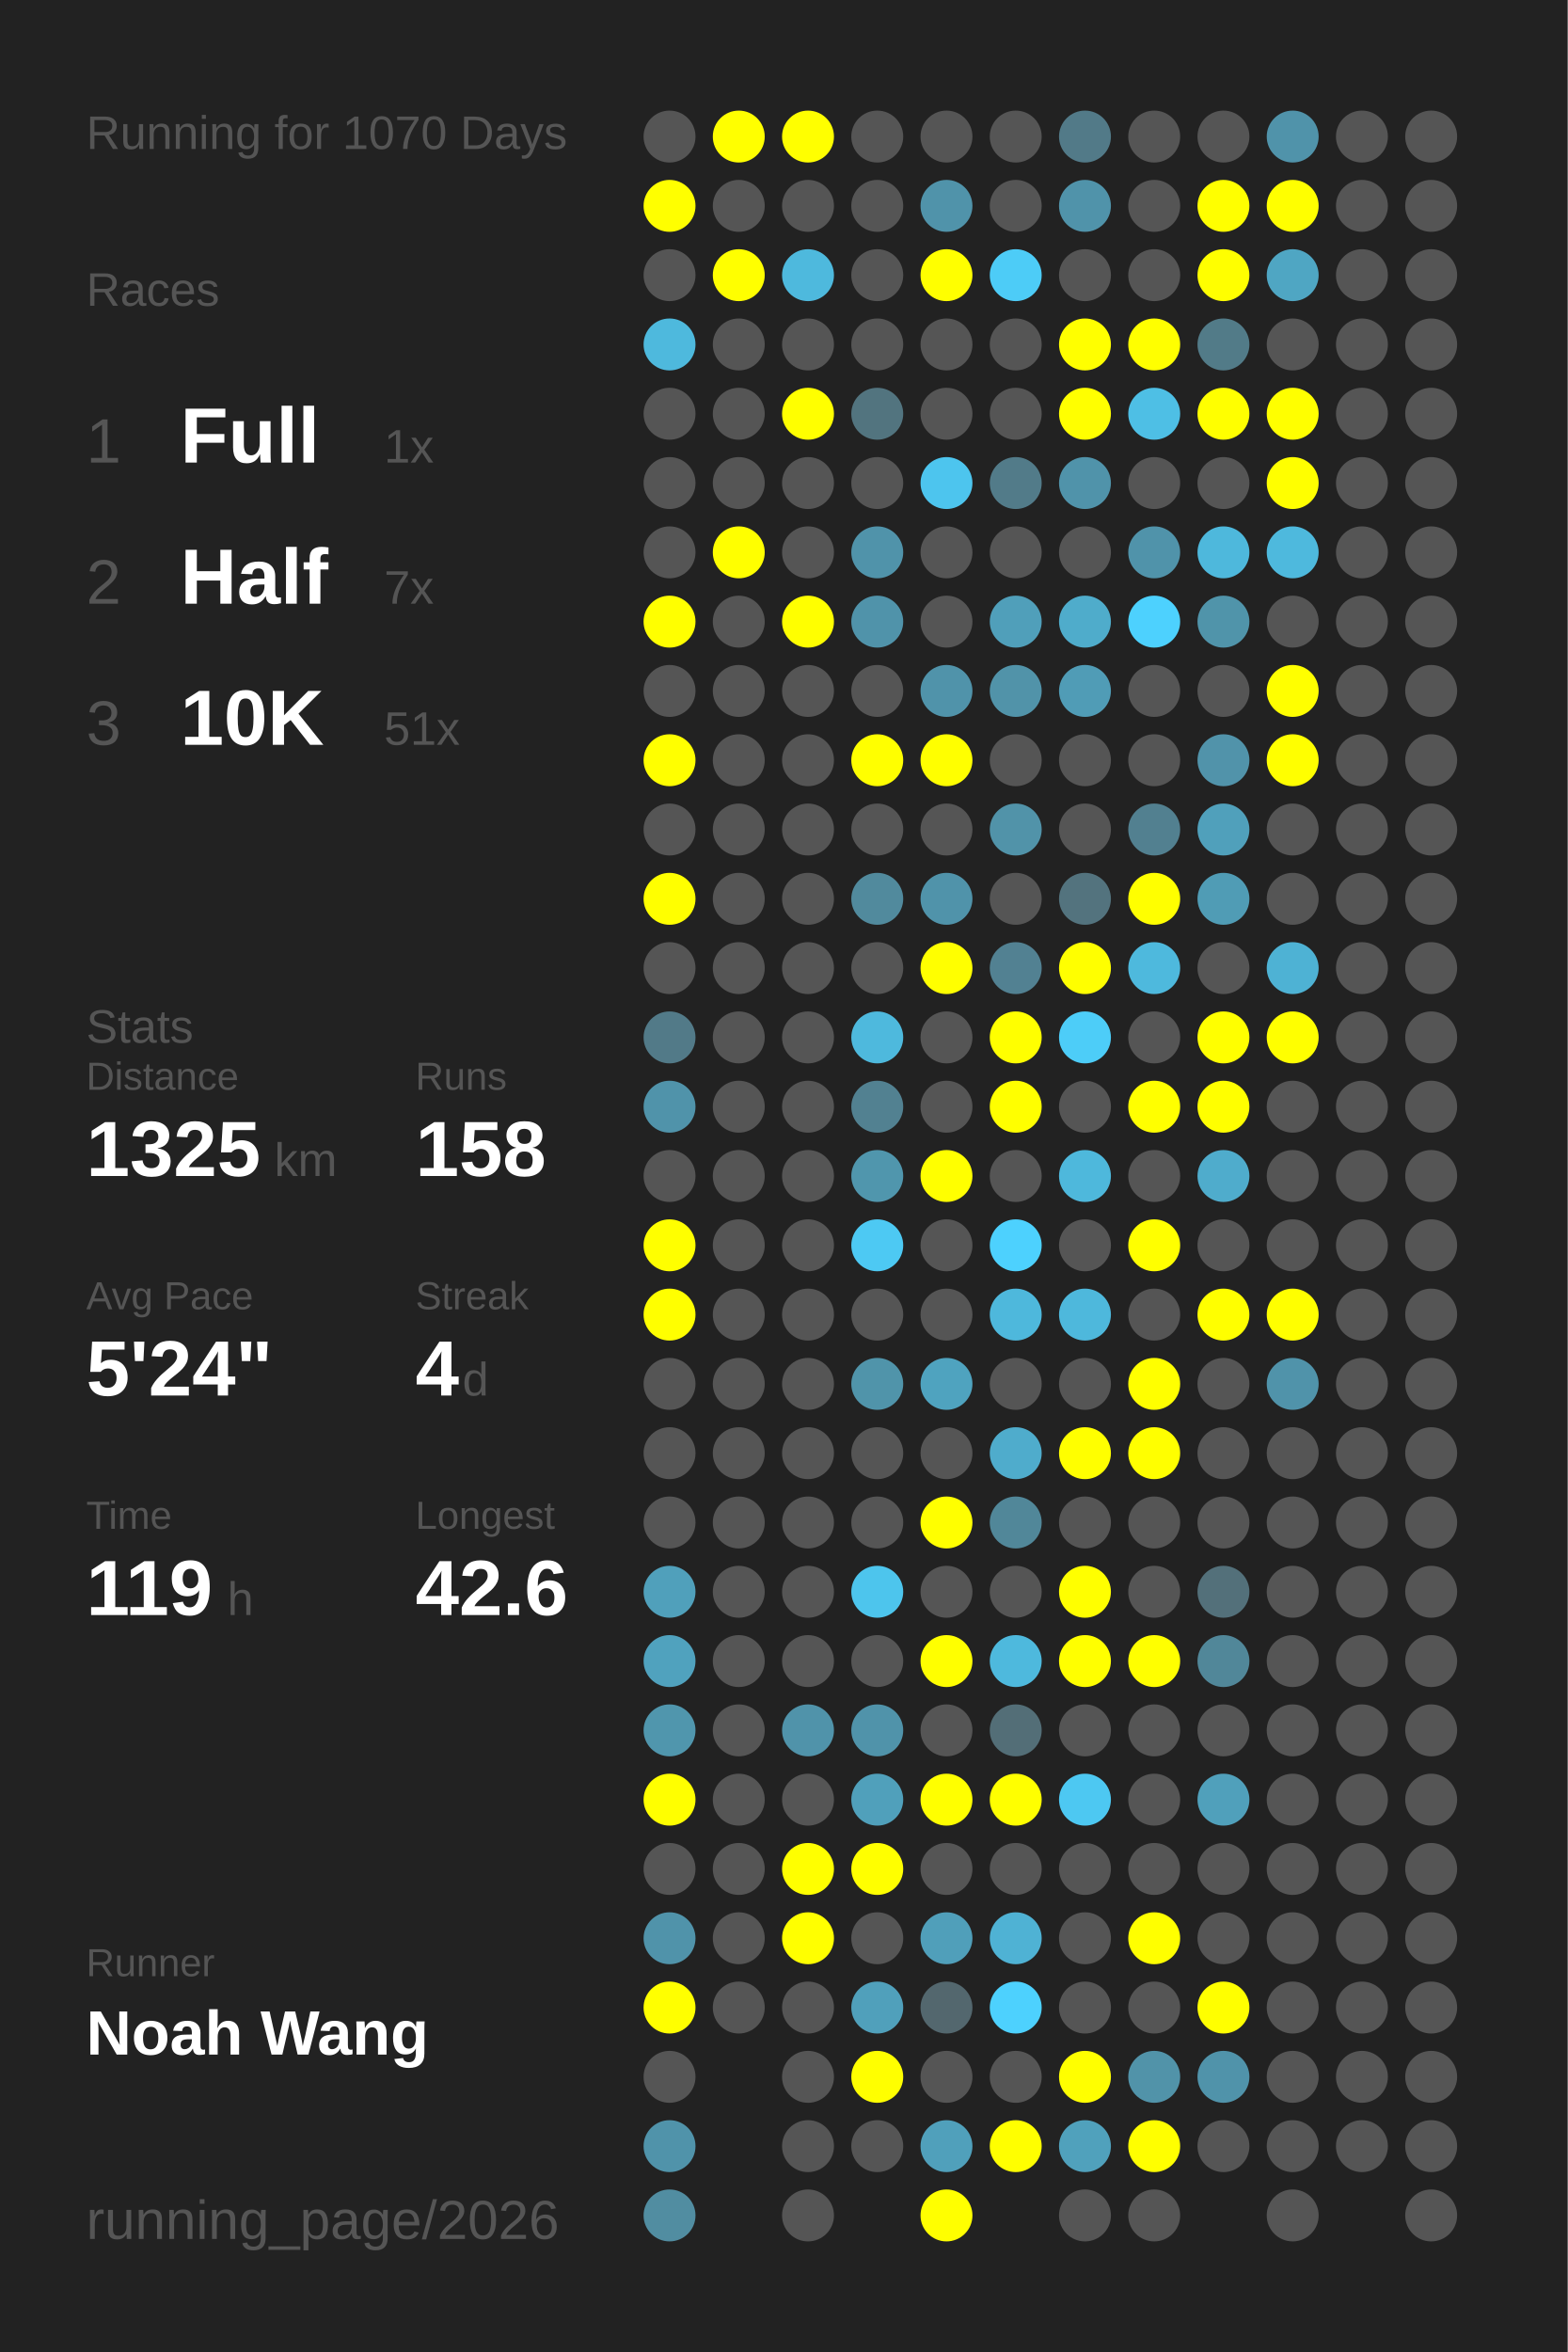
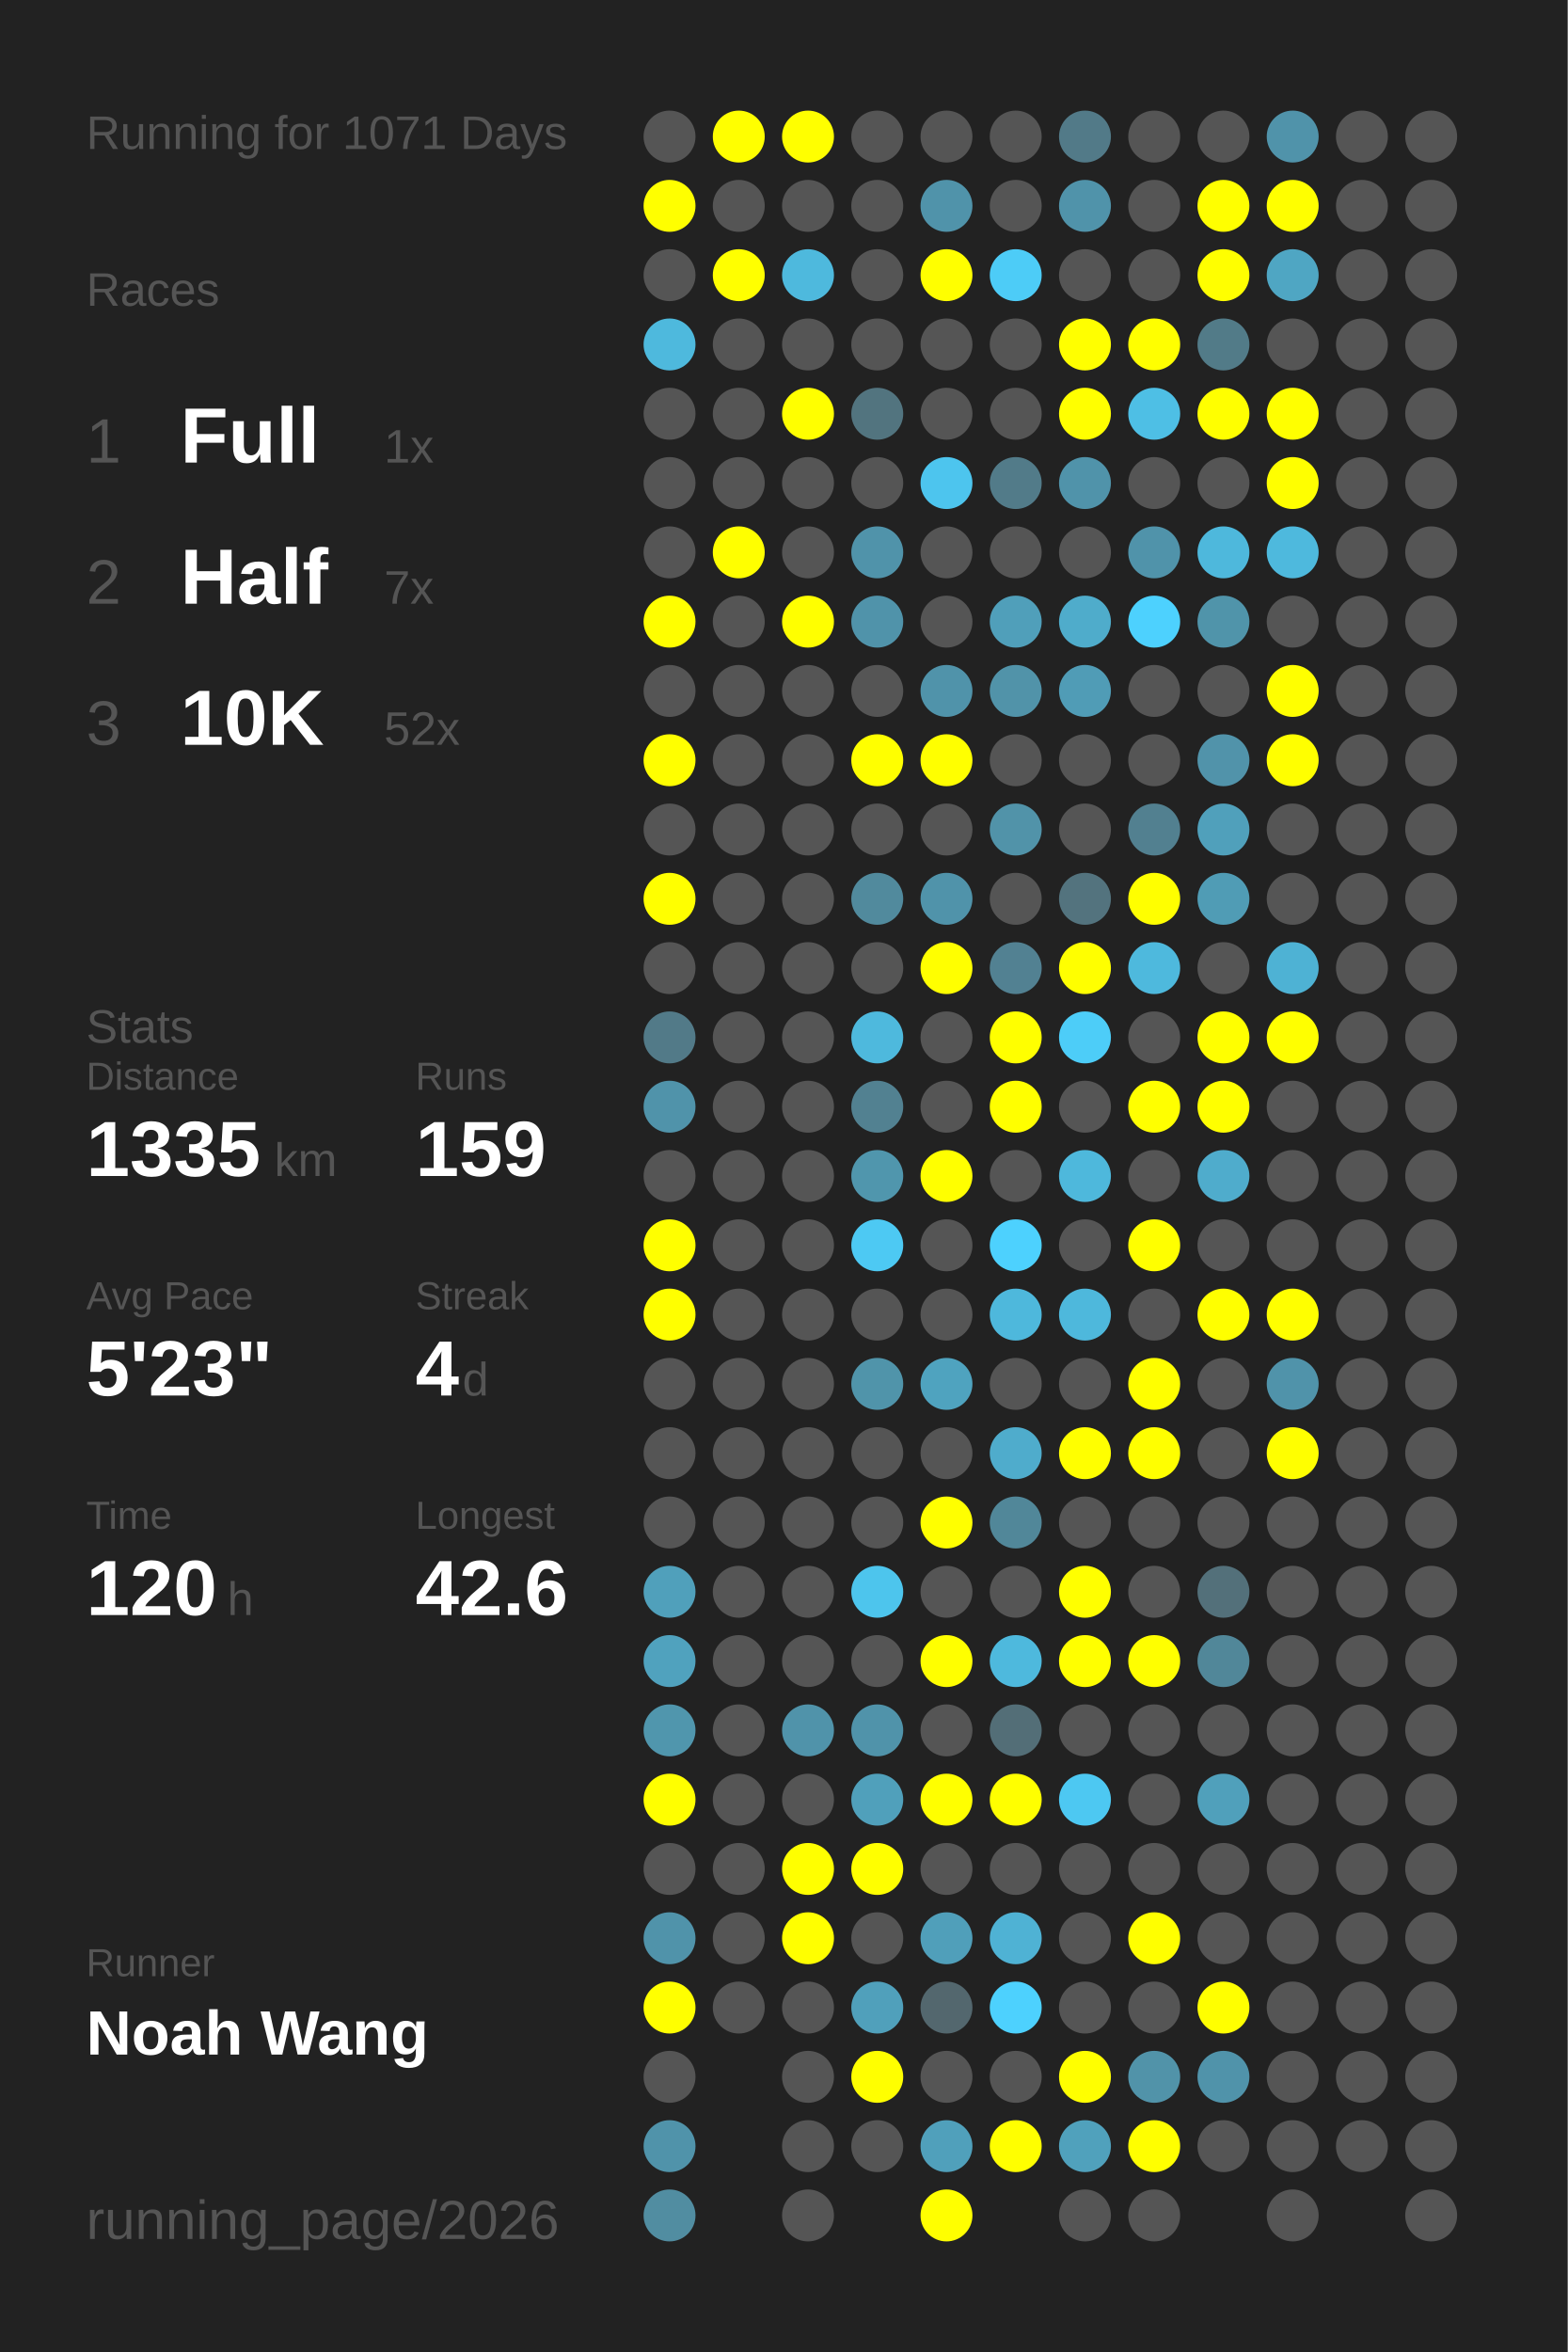
<svg xmlns="http://www.w3.org/2000/svg" baseProfile="full" height="300mm" version="1.1" viewBox="0,0,200,300" width="200mm">
  <defs />
  <rect fill="#222222" height="300" width="200" x="0" y="0" />
-   <text fill="#555555" style="font-size:6px; font-family:Arial;" x="11" y="19">Running for 1070 Days</text>
+   <text fill="#555555" style="font-size:6px; font-family:Arial;" x="11" y="19">Running for 1071 Days</text>
  <text fill="#555555" style="font-size:6px; font-family:Arial;" x="11" y="39">Races</text>
  <text fill="#555555" style="font-size:8px; font-family:Arial;" x="11" y="59">1</text>
  <text fill="#FFFFFF" style="font-size:10px; font-family:Arial; font-weight:bold;" x="23" y="59">Full</text>
  <text fill="#555555" style="font-size:6px; font-family:Arial;" x="49" y="59">1x</text>
  <text fill="#555555" style="font-size:8px; font-family:Arial;" x="11" y="77">2</text>
  <text fill="#FFFFFF" style="font-size:10px; font-family:Arial; font-weight:bold;" x="23" y="77">Half</text>
  <text fill="#555555" style="font-size:6px; font-family:Arial;" x="49" y="77">7x</text>
  <text fill="#555555" style="font-size:8px; font-family:Arial;" x="11" y="95">3</text>
  <text fill="#FFFFFF" style="font-size:10px; font-family:Arial; font-weight:bold;" x="23" y="95">10K</text>
-   <text fill="#555555" style="font-size:6px; font-family:Arial;" x="49" y="95">51x</text>
+   <text fill="#555555" style="font-size:6px; font-family:Arial;" x="49" y="95">52x</text>
  <text fill="#555555" style="font-size:6px; font-family:Arial;" x="11" y="133">Stats</text>
  <text fill="#555555" style="font-size:5px; font-family:Arial;" x="11" y="139">Distance</text>
-   <text fill="#FFFFFF" style="font-size:10px; font-family:Arial; font-weight:bold;" x="11" y="150">1325</text>
+   <text fill="#FFFFFF" style="font-size:10px; font-family:Arial; font-weight:bold;" x="11" y="150">1335</text>
  <text fill="#555555" style="font-size:6px; font-family:Arial;" x="35" y="150">km</text>
  <text fill="#555555" style="font-size:5px; font-family:Arial;" x="53" y="139">Runs</text>
-   <text fill="#FFFFFF" style="font-size:10px; font-family:Arial; font-weight:bold;" x="53" y="150">158</text>
+   <text fill="#FFFFFF" style="font-size:10px; font-family:Arial; font-weight:bold;" x="53" y="150">159</text>
  <text fill="#555555" style="font-size:5px; font-family:Arial;" x="11" y="167">Avg Pace</text>
-   <text fill="#FFFFFF" style="font-size:10px; font-family:Arial; font-weight:bold;" x="11" y="178">5'24"</text>
+   <text fill="#FFFFFF" style="font-size:10px; font-family:Arial; font-weight:bold;" x="11" y="178">5'23"</text>
  <text fill="#555555" style="font-size:5px; font-family:Arial;" x="53" y="167">Streak</text>
  <text fill="#FFFFFF" style="font-size:10px; font-family:Arial; font-weight:bold;" x="53" y="178">4</text>
  <text fill="#555555" style="font-size:6px; font-family:Arial;" x="59" y="178">d</text>
  <text fill="#555555" style="font-size:5px; font-family:Arial;" x="11" y="195">Time</text>
-   <text fill="#FFFFFF" style="font-size:10px; font-family:Arial; font-weight:bold;" x="11" y="206">119</text>
+   <text fill="#FFFFFF" style="font-size:10px; font-family:Arial; font-weight:bold;" x="11" y="206">120</text>
  <text fill="#555555" style="font-size:6px; font-family:Arial;" x="29" y="206">h</text>
  <text fill="#555555" style="font-size:5px; font-family:Arial;" x="53" y="195">Longest</text>
  <text fill="#FFFFFF" style="font-size:10px; font-family:Arial; font-weight:bold;" x="53" y="206">42.6</text>
  <text fill="#555555" style="font-size:5px; font-family:Arial;" x="11" y="252.065">Runner</text>
  <text fill="#FFFFFF" style="font-size:8px; font-family:Arial; font-weight:bold;" x="11" y="262.065">Noah Wang</text>
  <text fill="#555555" style="font-size:7px; font-family:Arial;" x="11" y="285.581">running_page/2026</text>
  <circle cx="85.417" cy="17.419" fill="#555555" r="3.312" />
  <circle cx="85.417" cy="26.258" fill="#FFFF00" r="3.312" />
  <circle cx="85.417" cy="35.097" fill="#555555" r="3.312" />
  <circle cx="85.417" cy="43.935" fill="#4eb9dd" r="3.312" />
  <circle cx="85.417" cy="52.774" fill="#555555" r="3.312" />
  <circle cx="85.417" cy="61.613" fill="#555555" r="3.312" />
  <circle cx="85.417" cy="70.452" fill="#555555" r="3.312" />
  <circle cx="85.417" cy="79.29" fill="#FFFF00" r="3.312" />
  <circle cx="85.417" cy="88.129" fill="#555555" r="3.312" />
  <circle cx="85.417" cy="96.968" fill="#FFFF00" r="3.312" />
  <circle cx="85.417" cy="105.806" fill="#555555" r="3.312" />
  <circle cx="85.417" cy="114.645" fill="#FFFF00" r="3.312" />
  <circle cx="85.417" cy="123.484" fill="#555555" r="3.312" />
  <circle cx="85.417" cy="132.323" fill="#527a88" r="3.312" />
  <circle cx="85.417" cy="141.161" fill="#5093aa" r="3.312" />
  <circle cx="85.417" cy="150" fill="#555555" r="3.312" />
  <circle cx="85.417" cy="158.839" fill="#FFFF00" r="3.312" />
  <circle cx="85.417" cy="167.677" fill="#FFFF00" r="3.312" />
  <circle cx="85.417" cy="176.516" fill="#555555" r="3.312" />
  <circle cx="85.417" cy="185.355" fill="#555555" r="3.312" />
  <circle cx="85.417" cy="194.194" fill="#555555" r="3.312" />
  <circle cx="85.417" cy="203.032" fill="#50a0bb" r="3.312" />
  <circle cx="85.417" cy="211.871" fill="#50a2be" r="3.312" />
  <circle cx="85.417" cy="220.71" fill="#5096ad" r="3.312" />
  <circle cx="85.417" cy="229.548" fill="#FFFF00" r="3.312" />
  <circle cx="85.417" cy="238.387" fill="#555555" r="3.312" />
  <circle cx="85.417" cy="247.226" fill="#5093aa" r="3.312" />
  <circle cx="85.417" cy="256.065" fill="#FFFF00" r="3.312" />
  <circle cx="85.417" cy="264.903" fill="#555555" r="3.312" />
  <circle cx="85.417" cy="273.742" fill="#5093aa" r="3.312" />
  <circle cx="85.417" cy="282.581" fill="#518da1" r="3.312" />
  <circle cx="94.25" cy="17.419" fill="#FFFF00" r="3.312" />
  <circle cx="94.25" cy="26.258" fill="#555555" r="3.312" />
  <circle cx="94.25" cy="35.097" fill="#FFFF00" r="3.312" />
  <circle cx="94.25" cy="43.935" fill="#555555" r="3.312" />
  <circle cx="94.25" cy="52.774" fill="#555555" r="3.312" />
  <circle cx="94.25" cy="61.613" fill="#555555" r="3.312" />
  <circle cx="94.25" cy="70.452" fill="#FFFF00" r="3.312" />
  <circle cx="94.25" cy="79.29" fill="#555555" r="3.312" />
  <circle cx="94.25" cy="88.129" fill="#555555" r="3.312" />
  <circle cx="94.25" cy="96.968" fill="#555555" r="3.312" />
  <circle cx="94.25" cy="105.806" fill="#555555" r="3.312" />
  <circle cx="94.25" cy="114.645" fill="#555555" r="3.312" />
  <circle cx="94.25" cy="123.484" fill="#555555" r="3.312" />
  <circle cx="94.25" cy="132.323" fill="#555555" r="3.312" />
  <circle cx="94.25" cy="141.161" fill="#555555" r="3.312" />
  <circle cx="94.25" cy="150" fill="#555555" r="3.312" />
  <circle cx="94.25" cy="158.839" fill="#555555" r="3.312" />
  <circle cx="94.25" cy="167.677" fill="#555555" r="3.312" />
  <circle cx="94.25" cy="176.516" fill="#555555" r="3.312" />
  <circle cx="94.25" cy="185.355" fill="#555555" r="3.312" />
  <circle cx="94.25" cy="194.194" fill="#555555" r="3.312" />
  <circle cx="94.25" cy="203.032" fill="#555555" r="3.312" />
  <circle cx="94.25" cy="211.871" fill="#555555" r="3.312" />
  <circle cx="94.25" cy="220.71" fill="#555555" r="3.312" />
  <circle cx="94.25" cy="229.548" fill="#555555" r="3.312" />
  <circle cx="94.25" cy="238.387" fill="#555555" r="3.312" />
  <circle cx="94.25" cy="247.226" fill="#555555" r="3.312" />
  <circle cx="94.25" cy="256.065" fill="#555555" r="3.312" />
  <circle cx="103.083" cy="17.419" fill="#FFFF00" r="3.312" />
  <circle cx="103.083" cy="26.258" fill="#555555" r="3.312" />
  <circle cx="103.083" cy="35.097" fill="#4eb9dd" r="3.312" />
  <circle cx="103.083" cy="43.935" fill="#555555" r="3.312" />
  <circle cx="103.083" cy="52.774" fill="#FFFF00" r="3.312" />
  <circle cx="103.083" cy="61.613" fill="#555555" r="3.312" />
  <circle cx="103.083" cy="70.452" fill="#555555" r="3.312" />
  <circle cx="103.083" cy="79.29" fill="#FFFF00" r="3.312" />
  <circle cx="103.083" cy="88.129" fill="#555555" r="3.312" />
  <circle cx="103.083" cy="96.968" fill="#555555" r="3.312" />
  <circle cx="103.083" cy="105.806" fill="#555555" r="3.312" />
  <circle cx="103.083" cy="114.645" fill="#555555" r="3.312" />
  <circle cx="103.083" cy="123.484" fill="#555555" r="3.312" />
  <circle cx="103.083" cy="132.323" fill="#555555" r="3.312" />
  <circle cx="103.083" cy="141.161" fill="#555555" r="3.312" />
  <circle cx="103.083" cy="150" fill="#555555" r="3.312" />
  <circle cx="103.083" cy="158.839" fill="#555555" r="3.312" />
  <circle cx="103.083" cy="167.677" fill="#555555" r="3.312" />
  <circle cx="103.083" cy="176.516" fill="#555555" r="3.312" />
  <circle cx="103.083" cy="185.355" fill="#555555" r="3.312" />
  <circle cx="103.083" cy="194.194" fill="#555555" r="3.312" />
  <circle cx="103.083" cy="203.032" fill="#555555" r="3.312" />
  <circle cx="103.083" cy="211.871" fill="#555555" r="3.312" />
  <circle cx="103.083" cy="220.71" fill="#5093aa" r="3.312" />
  <circle cx="103.083" cy="229.548" fill="#555555" r="3.312" />
  <circle cx="103.083" cy="238.387" fill="#FFFF00" r="3.312" />
  <circle cx="103.083" cy="247.226" fill="#FFFF00" r="3.312" />
  <circle cx="103.083" cy="256.065" fill="#555555" r="3.312" />
  <circle cx="103.083" cy="264.903" fill="#555555" r="3.312" />
  <circle cx="103.083" cy="273.742" fill="#555555" r="3.312" />
  <circle cx="103.083" cy="282.581" fill="#555555" r="3.312" />
  <circle cx="111.917" cy="17.419" fill="#555555" r="3.312" />
  <circle cx="111.917" cy="26.258" fill="#555555" r="3.312" />
  <circle cx="111.917" cy="35.097" fill="#555555" r="3.312" />
  <circle cx="111.917" cy="43.935" fill="#555555" r="3.312" />
  <circle cx="111.917" cy="52.774" fill="#52747f" r="3.312" />
  <circle cx="111.917" cy="61.613" fill="#555555" r="3.312" />
  <circle cx="111.917" cy="70.452" fill="#5093aa" r="3.312" />
  <circle cx="111.917" cy="79.29" fill="#5093aa" r="3.312" />
  <circle cx="111.917" cy="88.129" fill="#555555" r="3.312" />
  <circle cx="111.917" cy="96.968" fill="#FFFF00" r="3.312" />
  <circle cx="111.917" cy="105.806" fill="#555555" r="3.312" />
  <circle cx="111.917" cy="114.645" fill="#518a9d" r="3.312" />
  <circle cx="111.917" cy="123.484" fill="#555555" r="3.312" />
  <circle cx="111.917" cy="132.323" fill="#4eb9dd" r="3.312" />
  <circle cx="111.917" cy="141.161" fill="#528191" r="3.312" />
  <circle cx="111.917" cy="150" fill="#5096ad" r="3.312" />
  <circle cx="111.917" cy="158.839" fill="#4dc9f3" r="3.312" />
  <circle cx="111.917" cy="167.677" fill="#555555" r="3.312" />
  <circle cx="111.917" cy="176.516" fill="#5094aa" r="3.312" />
  <circle cx="111.917" cy="185.355" fill="#555555" r="3.312" />
  <circle cx="111.917" cy="194.194" fill="#555555" r="3.312" />
  <circle cx="111.917" cy="203.032" fill="#4dc5ed" r="3.312" />
  <circle cx="111.917" cy="211.871" fill="#555555" r="3.312" />
  <circle cx="111.917" cy="220.71" fill="#5093aa" r="3.312" />
  <circle cx="111.917" cy="229.548" fill="#50a0bb" r="3.312" />
  <circle cx="111.917" cy="238.387" fill="#FFFF00" r="3.312" />
  <circle cx="111.917" cy="247.226" fill="#555555" r="3.312" />
  <circle cx="111.917" cy="256.065" fill="#50a0bb" r="3.312" />
  <circle cx="111.917" cy="264.903" fill="#FFFF00" r="3.312" />
  <circle cx="111.917" cy="273.742" fill="#555555" r="3.312" />
  <circle cx="120.75" cy="17.419" fill="#555555" r="3.312" />
  <circle cx="120.75" cy="26.258" fill="#5093aa" r="3.312" />
  <circle cx="120.75" cy="35.097" fill="#FFFF00" r="3.312" />
  <circle cx="120.75" cy="43.935" fill="#555555" r="3.312" />
  <circle cx="120.75" cy="52.774" fill="#555555" r="3.312" />
  <circle cx="120.75" cy="61.613" fill="#4dc5ee" r="3.312" />
  <circle cx="120.75" cy="70.452" fill="#555555" r="3.312" />
  <circle cx="120.75" cy="79.29" fill="#555555" r="3.312" />
  <circle cx="120.75" cy="88.129" fill="#5093aa" r="3.312" />
  <circle cx="120.75" cy="96.968" fill="#FFFF00" r="3.312" />
  <circle cx="120.75" cy="105.806" fill="#555555" r="3.312" />
  <circle cx="120.75" cy="114.645" fill="#5093aa" r="3.312" />
  <circle cx="120.75" cy="123.484" fill="#FFFF00" r="3.312" />
  <circle cx="120.75" cy="132.323" fill="#555555" r="3.312" />
  <circle cx="120.75" cy="141.161" fill="#555555" r="3.312" />
  <circle cx="120.75" cy="150" fill="#FFFF00" r="3.312" />
  <circle cx="120.75" cy="158.839" fill="#555555" r="3.312" />
  <circle cx="120.75" cy="167.677" fill="#555555" r="3.312" />
  <circle cx="120.75" cy="176.516" fill="#4fa3bf" r="3.312" />
  <circle cx="120.75" cy="185.355" fill="#555555" r="3.312" />
  <circle cx="120.75" cy="194.194" fill="#FFFF00" r="3.312" />
  <circle cx="120.75" cy="203.032" fill="#555555" r="3.312" />
  <circle cx="120.75" cy="211.871" fill="#FFFF00" r="3.312" />
  <circle cx="120.75" cy="220.71" fill="#555555" r="3.312" />
  <circle cx="120.75" cy="229.548" fill="#FFFF00" r="3.312" />
  <circle cx="120.75" cy="238.387" fill="#555555" r="3.312" />
  <circle cx="120.75" cy="247.226" fill="#509fba" r="3.312" />
  <circle cx="120.75" cy="256.065" fill="#53676e" r="3.312" />
  <circle cx="120.75" cy="264.903" fill="#555555" r="3.312" />
  <circle cx="120.75" cy="273.742" fill="#50a0bb" r="3.312" />
  <circle cx="120.75" cy="282.581" fill="#FFFF00" r="3.312" />
  <circle cx="129.583" cy="17.419" fill="#555555" r="3.312" />
  <circle cx="129.583" cy="26.258" fill="#555555" r="3.312" />
  <circle cx="129.583" cy="35.097" fill="#4dccf7" r="3.312" />
  <circle cx="129.583" cy="43.935" fill="#555555" r="3.312" />
  <circle cx="129.583" cy="52.774" fill="#555555" r="3.312" />
  <circle cx="129.583" cy="61.613" fill="#527b89" r="3.312" />
  <circle cx="129.583" cy="70.452" fill="#555555" r="3.312" />
  <circle cx="129.583" cy="79.29" fill="#509fba" r="3.312" />
  <circle cx="129.583" cy="88.129" fill="#5193a9" r="3.312" />
  <circle cx="129.583" cy="96.968" fill="#555555" r="3.312" />
  <circle cx="129.583" cy="105.806" fill="#5193a9" r="3.312" />
  <circle cx="129.583" cy="114.645" fill="#555555" r="3.312" />
  <circle cx="129.583" cy="123.484" fill="#528192" r="3.312" />
  <circle cx="129.583" cy="132.323" fill="#FFFF00" r="3.312" />
  <circle cx="129.583" cy="141.161" fill="#FFFF00" r="3.312" />
  <circle cx="129.583" cy="150" fill="#555555" r="3.312" />
  <circle cx="129.583" cy="158.839" fill="#4dd1fe" r="3.312" />
  <circle cx="129.583" cy="167.677" fill="#4eb8dc" r="3.312" />
  <circle cx="129.583" cy="176.516" fill="#555555" r="3.312" />
  <circle cx="129.583" cy="185.355" fill="#4faccc" r="3.312" />
  <circle cx="129.583" cy="194.194" fill="#518799" r="3.312" />
  <circle cx="129.583" cy="203.032" fill="#555555" r="3.312" />
  <circle cx="129.583" cy="211.871" fill="#4eb9dd" r="3.312" />
  <circle cx="129.583" cy="220.71" fill="#536e77" r="3.312" />
  <circle cx="129.583" cy="229.548" fill="#FFFF00" r="3.312" />
  <circle cx="129.583" cy="238.387" fill="#555555" r="3.312" />
  <circle cx="129.583" cy="247.226" fill="#4fb2d4" r="3.312" />
  <circle cx="129.583" cy="256.065" fill="#4dd1fe" r="3.312" />
  <circle cx="129.583" cy="264.903" fill="#555555" r="3.312" />
  <circle cx="129.583" cy="273.742" fill="#FFFF00" r="3.312" />
  <circle cx="138.417" cy="17.419" fill="#527a88" r="3.312" />
  <circle cx="138.417" cy="26.258" fill="#5093aa" r="3.312" />
  <circle cx="138.417" cy="35.097" fill="#555555" r="3.312" />
  <circle cx="138.417" cy="43.935" fill="#FFFF00" r="3.312" />
  <circle cx="138.417" cy="52.774" fill="#FFFF00" r="3.312" />
  <circle cx="138.417" cy="61.613" fill="#5093aa" r="3.312" />
  <circle cx="138.417" cy="70.452" fill="#555555" r="3.312" />
  <circle cx="138.417" cy="79.29" fill="#4faccb" r="3.312" />
  <circle cx="138.417" cy="88.129" fill="#509cb6" r="3.312" />
  <circle cx="138.417" cy="96.968" fill="#555555" r="3.312" />
  <circle cx="138.417" cy="105.806" fill="#555555" r="3.312" />
  <circle cx="138.417" cy="114.645" fill="#53737e" r="3.312" />
  <circle cx="138.417" cy="123.484" fill="#FFFF00" r="3.312" />
  <circle cx="138.417" cy="132.323" fill="#4dcdf8" r="3.312" />
  <circle cx="138.417" cy="141.161" fill="#555555" r="3.312" />
  <circle cx="138.417" cy="150" fill="#4eb8dc" r="3.312" />
  <circle cx="138.417" cy="158.839" fill="#555555" r="3.312" />
  <circle cx="138.417" cy="167.677" fill="#4eb8dc" r="3.312" />
  <circle cx="138.417" cy="176.516" fill="#555555" r="3.312" />
  <circle cx="138.417" cy="185.355" fill="#FFFF00" r="3.312" />
  <circle cx="138.417" cy="194.194" fill="#555555" r="3.312" />
  <circle cx="138.417" cy="203.032" fill="#FFFF00" r="3.312" />
  <circle cx="138.417" cy="211.871" fill="#FFFF00" r="3.312" />
  <circle cx="138.417" cy="220.71" fill="#555555" r="3.312" />
  <circle cx="138.417" cy="229.548" fill="#4dc8f2" r="3.312" />
  <circle cx="138.417" cy="238.387" fill="#555555" r="3.312" />
  <circle cx="138.417" cy="247.226" fill="#555555" r="3.312" />
  <circle cx="138.417" cy="256.065" fill="#555555" r="3.312" />
  <circle cx="138.417" cy="264.903" fill="#FFFF00" r="3.312" />
  <circle cx="138.417" cy="273.742" fill="#50a1bc" r="3.312" />
  <circle cx="138.417" cy="282.581" fill="#555555" r="3.312" />
  <circle cx="147.25" cy="17.419" fill="#555555" r="3.312" />
  <circle cx="147.25" cy="26.258" fill="#555555" r="3.312" />
  <circle cx="147.25" cy="35.097" fill="#555555" r="3.312" />
  <circle cx="147.25" cy="43.935" fill="#FFFF00" r="3.312" />
  <circle cx="147.25" cy="52.774" fill="#4ebfe5" r="3.312" />
  <circle cx="147.25" cy="61.613" fill="#555555" r="3.312" />
  <circle cx="147.25" cy="70.452" fill="#5093aa" r="3.312" />
  <circle cx="147.25" cy="79.29" fill="#4dd1fe" r="3.312" />
  <circle cx="147.25" cy="88.129" fill="#555555" r="3.312" />
  <circle cx="147.25" cy="96.968" fill="#555555" r="3.312" />
  <circle cx="147.25" cy="105.806" fill="#528090" r="3.312" />
  <circle cx="147.25" cy="114.645" fill="#FFFF00" r="3.312" />
  <circle cx="147.25" cy="123.484" fill="#4eb9dd" r="3.312" />
  <circle cx="147.25" cy="132.323" fill="#555555" r="3.312" />
  <circle cx="147.25" cy="141.161" fill="#FFFF00" r="3.312" />
  <circle cx="147.25" cy="150" fill="#555555" r="3.312" />
  <circle cx="147.25" cy="158.839" fill="#FFFF00" r="3.312" />
  <circle cx="147.25" cy="167.677" fill="#555555" r="3.312" />
  <circle cx="147.25" cy="176.516" fill="#FFFF00" r="3.312" />
  <circle cx="147.25" cy="185.355" fill="#FFFF00" r="3.312" />
  <circle cx="147.25" cy="194.194" fill="#555555" r="3.312" />
  <circle cx="147.25" cy="203.032" fill="#555555" r="3.312" />
  <circle cx="147.25" cy="211.871" fill="#FFFF00" r="3.312" />
  <circle cx="147.25" cy="220.71" fill="#555555" r="3.312" />
  <circle cx="147.25" cy="229.548" fill="#555555" r="3.312" />
  <circle cx="147.25" cy="238.387" fill="#555555" r="3.312" />
  <circle cx="147.25" cy="247.226" fill="#FFFF00" r="3.312" />
  <circle cx="147.25" cy="256.065" fill="#555555" r="3.312" />
  <circle cx="147.25" cy="264.903" fill="#5193a9" r="3.312" />
  <circle cx="147.25" cy="273.742" fill="#FFFF00" r="3.312" />
  <circle cx="147.25" cy="282.581" fill="#555555" r="3.312" />
  <circle cx="156.083" cy="17.419" fill="#555555" r="3.312" />
  <circle cx="156.083" cy="26.258" fill="#FFFF00" r="3.312" />
  <circle cx="156.083" cy="35.097" fill="#FFFF00" r="3.312" />
  <circle cx="156.083" cy="43.935" fill="#527b88" r="3.312" />
  <circle cx="156.083" cy="52.774" fill="#FFFF00" r="3.312" />
  <circle cx="156.083" cy="61.613" fill="#555555" r="3.312" />
  <circle cx="156.083" cy="70.452" fill="#4eb8dc" r="3.312" />
  <circle cx="156.083" cy="79.29" fill="#5094aa" r="3.312" />
  <circle cx="156.083" cy="88.129" fill="#555555" r="3.312" />
  <circle cx="156.083" cy="96.968" fill="#5193aa" r="3.312" />
  <circle cx="156.083" cy="105.806" fill="#50a0bb" r="3.312" />
  <circle cx="156.083" cy="114.645" fill="#509cb5" r="3.312" />
  <circle cx="156.083" cy="123.484" fill="#555555" r="3.312" />
  <circle cx="156.083" cy="132.323" fill="#FFFF00" r="3.312" />
  <circle cx="156.083" cy="141.161" fill="#FFFF00" r="3.312" />
  <circle cx="156.083" cy="150" fill="#4faccc" r="3.312" />
  <circle cx="156.083" cy="158.839" fill="#555555" r="3.312" />
  <circle cx="156.083" cy="167.677" fill="#FFFF00" r="3.312" />
  <circle cx="156.083" cy="176.516" fill="#555555" r="3.312" />
  <circle cx="156.083" cy="185.355" fill="#555555" r="3.312" />
  <circle cx="156.083" cy="194.194" fill="#555555" r="3.312" />
  <circle cx="156.083" cy="203.032" fill="#53707a" r="3.312" />
  <circle cx="156.083" cy="211.871" fill="#518799" r="3.312" />
  <circle cx="156.083" cy="220.71" fill="#555555" r="3.312" />
  <circle cx="156.083" cy="229.548" fill="#50a0bb" r="3.312" />
  <circle cx="156.083" cy="238.387" fill="#555555" r="3.312" />
  <circle cx="156.083" cy="247.226" fill="#555555" r="3.312" />
  <circle cx="156.083" cy="256.065" fill="#FFFF00" r="3.312" />
  <circle cx="156.083" cy="264.903" fill="#5093aa" r="3.312" />
  <circle cx="156.083" cy="273.742" fill="#555555" r="3.312" />
  <circle cx="164.917" cy="17.419" fill="#5093aa" r="3.312" />
  <circle cx="164.917" cy="26.258" fill="#FFFF00" r="3.312" />
  <circle cx="164.917" cy="35.097" fill="#4fa6c3" r="3.312" />
  <circle cx="164.917" cy="43.935" fill="#555555" r="3.312" />
  <circle cx="164.917" cy="52.774" fill="#FFFF00" r="3.312" />
  <circle cx="164.917" cy="61.613" fill="#FFFF00" r="3.312" />
  <circle cx="164.917" cy="70.452" fill="#4eb9dd" r="3.312" />
  <circle cx="164.917" cy="79.29" fill="#555555" r="3.312" />
  <circle cx="164.917" cy="88.129" fill="#FFFF00" r="3.312" />
  <circle cx="164.917" cy="96.968" fill="#FFFF00" r="3.312" />
  <circle cx="164.917" cy="105.806" fill="#555555" r="3.312" />
  <circle cx="164.917" cy="114.645" fill="#555555" r="3.312" />
  <circle cx="164.917" cy="123.484" fill="#4eb2d4" r="3.312" />
  <circle cx="164.917" cy="132.323" fill="#FFFF00" r="3.312" />
  <circle cx="164.917" cy="141.161" fill="#555555" r="3.312" />
  <circle cx="164.917" cy="150" fill="#555555" r="3.312" />
  <circle cx="164.917" cy="158.839" fill="#555555" r="3.312" />
  <circle cx="164.917" cy="167.677" fill="#FFFF00" r="3.312" />
  <circle cx="164.917" cy="176.516" fill="#5093aa" r="3.312" />
-   <circle cx="164.917" cy="185.355" fill="#555555" r="3.312" />
+   <circle cx="164.917" cy="185.355" fill="#FFFF00" r="3.312" />
  <circle cx="164.917" cy="194.194" fill="#555555" r="3.312" />
  <circle cx="164.917" cy="203.032" fill="#555555" r="3.312" />
  <circle cx="164.917" cy="211.871" fill="#555555" r="3.312" />
  <circle cx="164.917" cy="220.71" fill="#555555" r="3.312" />
  <circle cx="164.917" cy="229.548" fill="#555555" r="3.312" />
  <circle cx="164.917" cy="238.387" fill="#555555" r="3.312" />
  <circle cx="164.917" cy="247.226" fill="#555555" r="3.312" />
  <circle cx="164.917" cy="256.065" fill="#555555" r="3.312" />
  <circle cx="164.917" cy="264.903" fill="#555555" r="3.312" />
  <circle cx="164.917" cy="273.742" fill="#555555" r="3.312" />
  <circle cx="164.917" cy="282.581" fill="#555555" r="3.312" />
  <circle cx="173.75" cy="17.419" fill="#555555" r="3.312" />
  <circle cx="173.75" cy="26.258" fill="#555555" r="3.312" />
  <circle cx="173.75" cy="35.097" fill="#555555" r="3.312" />
  <circle cx="173.75" cy="43.935" fill="#555555" r="3.312" />
  <circle cx="173.75" cy="52.774" fill="#555555" r="3.312" />
  <circle cx="173.75" cy="61.613" fill="#555555" r="3.312" />
  <circle cx="173.75" cy="70.452" fill="#555555" r="3.312" />
  <circle cx="173.75" cy="79.29" fill="#555555" r="3.312" />
  <circle cx="173.75" cy="88.129" fill="#555555" r="3.312" />
  <circle cx="173.75" cy="96.968" fill="#555555" r="3.312" />
  <circle cx="173.75" cy="105.806" fill="#555555" r="3.312" />
  <circle cx="173.75" cy="114.645" fill="#555555" r="3.312" />
  <circle cx="173.75" cy="123.484" fill="#555555" r="3.312" />
  <circle cx="173.75" cy="132.323" fill="#555555" r="3.312" />
  <circle cx="173.75" cy="141.161" fill="#555555" r="3.312" />
  <circle cx="173.75" cy="150" fill="#555555" r="3.312" />
  <circle cx="173.75" cy="158.839" fill="#555555" r="3.312" />
  <circle cx="173.75" cy="167.677" fill="#555555" r="3.312" />
  <circle cx="173.75" cy="176.516" fill="#555555" r="3.312" />
  <circle cx="173.75" cy="185.355" fill="#555555" r="3.312" />
  <circle cx="173.75" cy="194.194" fill="#555555" r="3.312" />
  <circle cx="173.75" cy="203.032" fill="#555555" r="3.312" />
  <circle cx="173.75" cy="211.871" fill="#555555" r="3.312" />
  <circle cx="173.75" cy="220.71" fill="#555555" r="3.312" />
  <circle cx="173.75" cy="229.548" fill="#555555" r="3.312" />
  <circle cx="173.75" cy="238.387" fill="#555555" r="3.312" />
  <circle cx="173.75" cy="247.226" fill="#555555" r="3.312" />
  <circle cx="173.75" cy="256.065" fill="#555555" r="3.312" />
  <circle cx="173.75" cy="264.903" fill="#555555" r="3.312" />
  <circle cx="173.75" cy="273.742" fill="#555555" r="3.312" />
  <circle cx="182.583" cy="17.419" fill="#555555" r="3.312" />
  <circle cx="182.583" cy="26.258" fill="#555555" r="3.312" />
  <circle cx="182.583" cy="35.097" fill="#555555" r="3.312" />
  <circle cx="182.583" cy="43.935" fill="#555555" r="3.312" />
  <circle cx="182.583" cy="52.774" fill="#555555" r="3.312" />
  <circle cx="182.583" cy="61.613" fill="#555555" r="3.312" />
  <circle cx="182.583" cy="70.452" fill="#555555" r="3.312" />
  <circle cx="182.583" cy="79.29" fill="#555555" r="3.312" />
  <circle cx="182.583" cy="88.129" fill="#555555" r="3.312" />
  <circle cx="182.583" cy="96.968" fill="#555555" r="3.312" />
  <circle cx="182.583" cy="105.806" fill="#555555" r="3.312" />
  <circle cx="182.583" cy="114.645" fill="#555555" r="3.312" />
  <circle cx="182.583" cy="123.484" fill="#555555" r="3.312" />
  <circle cx="182.583" cy="132.323" fill="#555555" r="3.312" />
  <circle cx="182.583" cy="141.161" fill="#555555" r="3.312" />
  <circle cx="182.583" cy="150" fill="#555555" r="3.312" />
  <circle cx="182.583" cy="158.839" fill="#555555" r="3.312" />
  <circle cx="182.583" cy="167.677" fill="#555555" r="3.312" />
  <circle cx="182.583" cy="176.516" fill="#555555" r="3.312" />
  <circle cx="182.583" cy="185.355" fill="#555555" r="3.312" />
  <circle cx="182.583" cy="194.194" fill="#555555" r="3.312" />
  <circle cx="182.583" cy="203.032" fill="#555555" r="3.312" />
  <circle cx="182.583" cy="211.871" fill="#555555" r="3.312" />
  <circle cx="182.583" cy="220.71" fill="#555555" r="3.312" />
  <circle cx="182.583" cy="229.548" fill="#555555" r="3.312" />
  <circle cx="182.583" cy="238.387" fill="#555555" r="3.312" />
  <circle cx="182.583" cy="247.226" fill="#555555" r="3.312" />
  <circle cx="182.583" cy="256.065" fill="#555555" r="3.312" />
  <circle cx="182.583" cy="264.903" fill="#555555" r="3.312" />
  <circle cx="182.583" cy="273.742" fill="#555555" r="3.312" />
  <circle cx="182.583" cy="282.581" fill="#555555" r="3.312" />
</svg>
